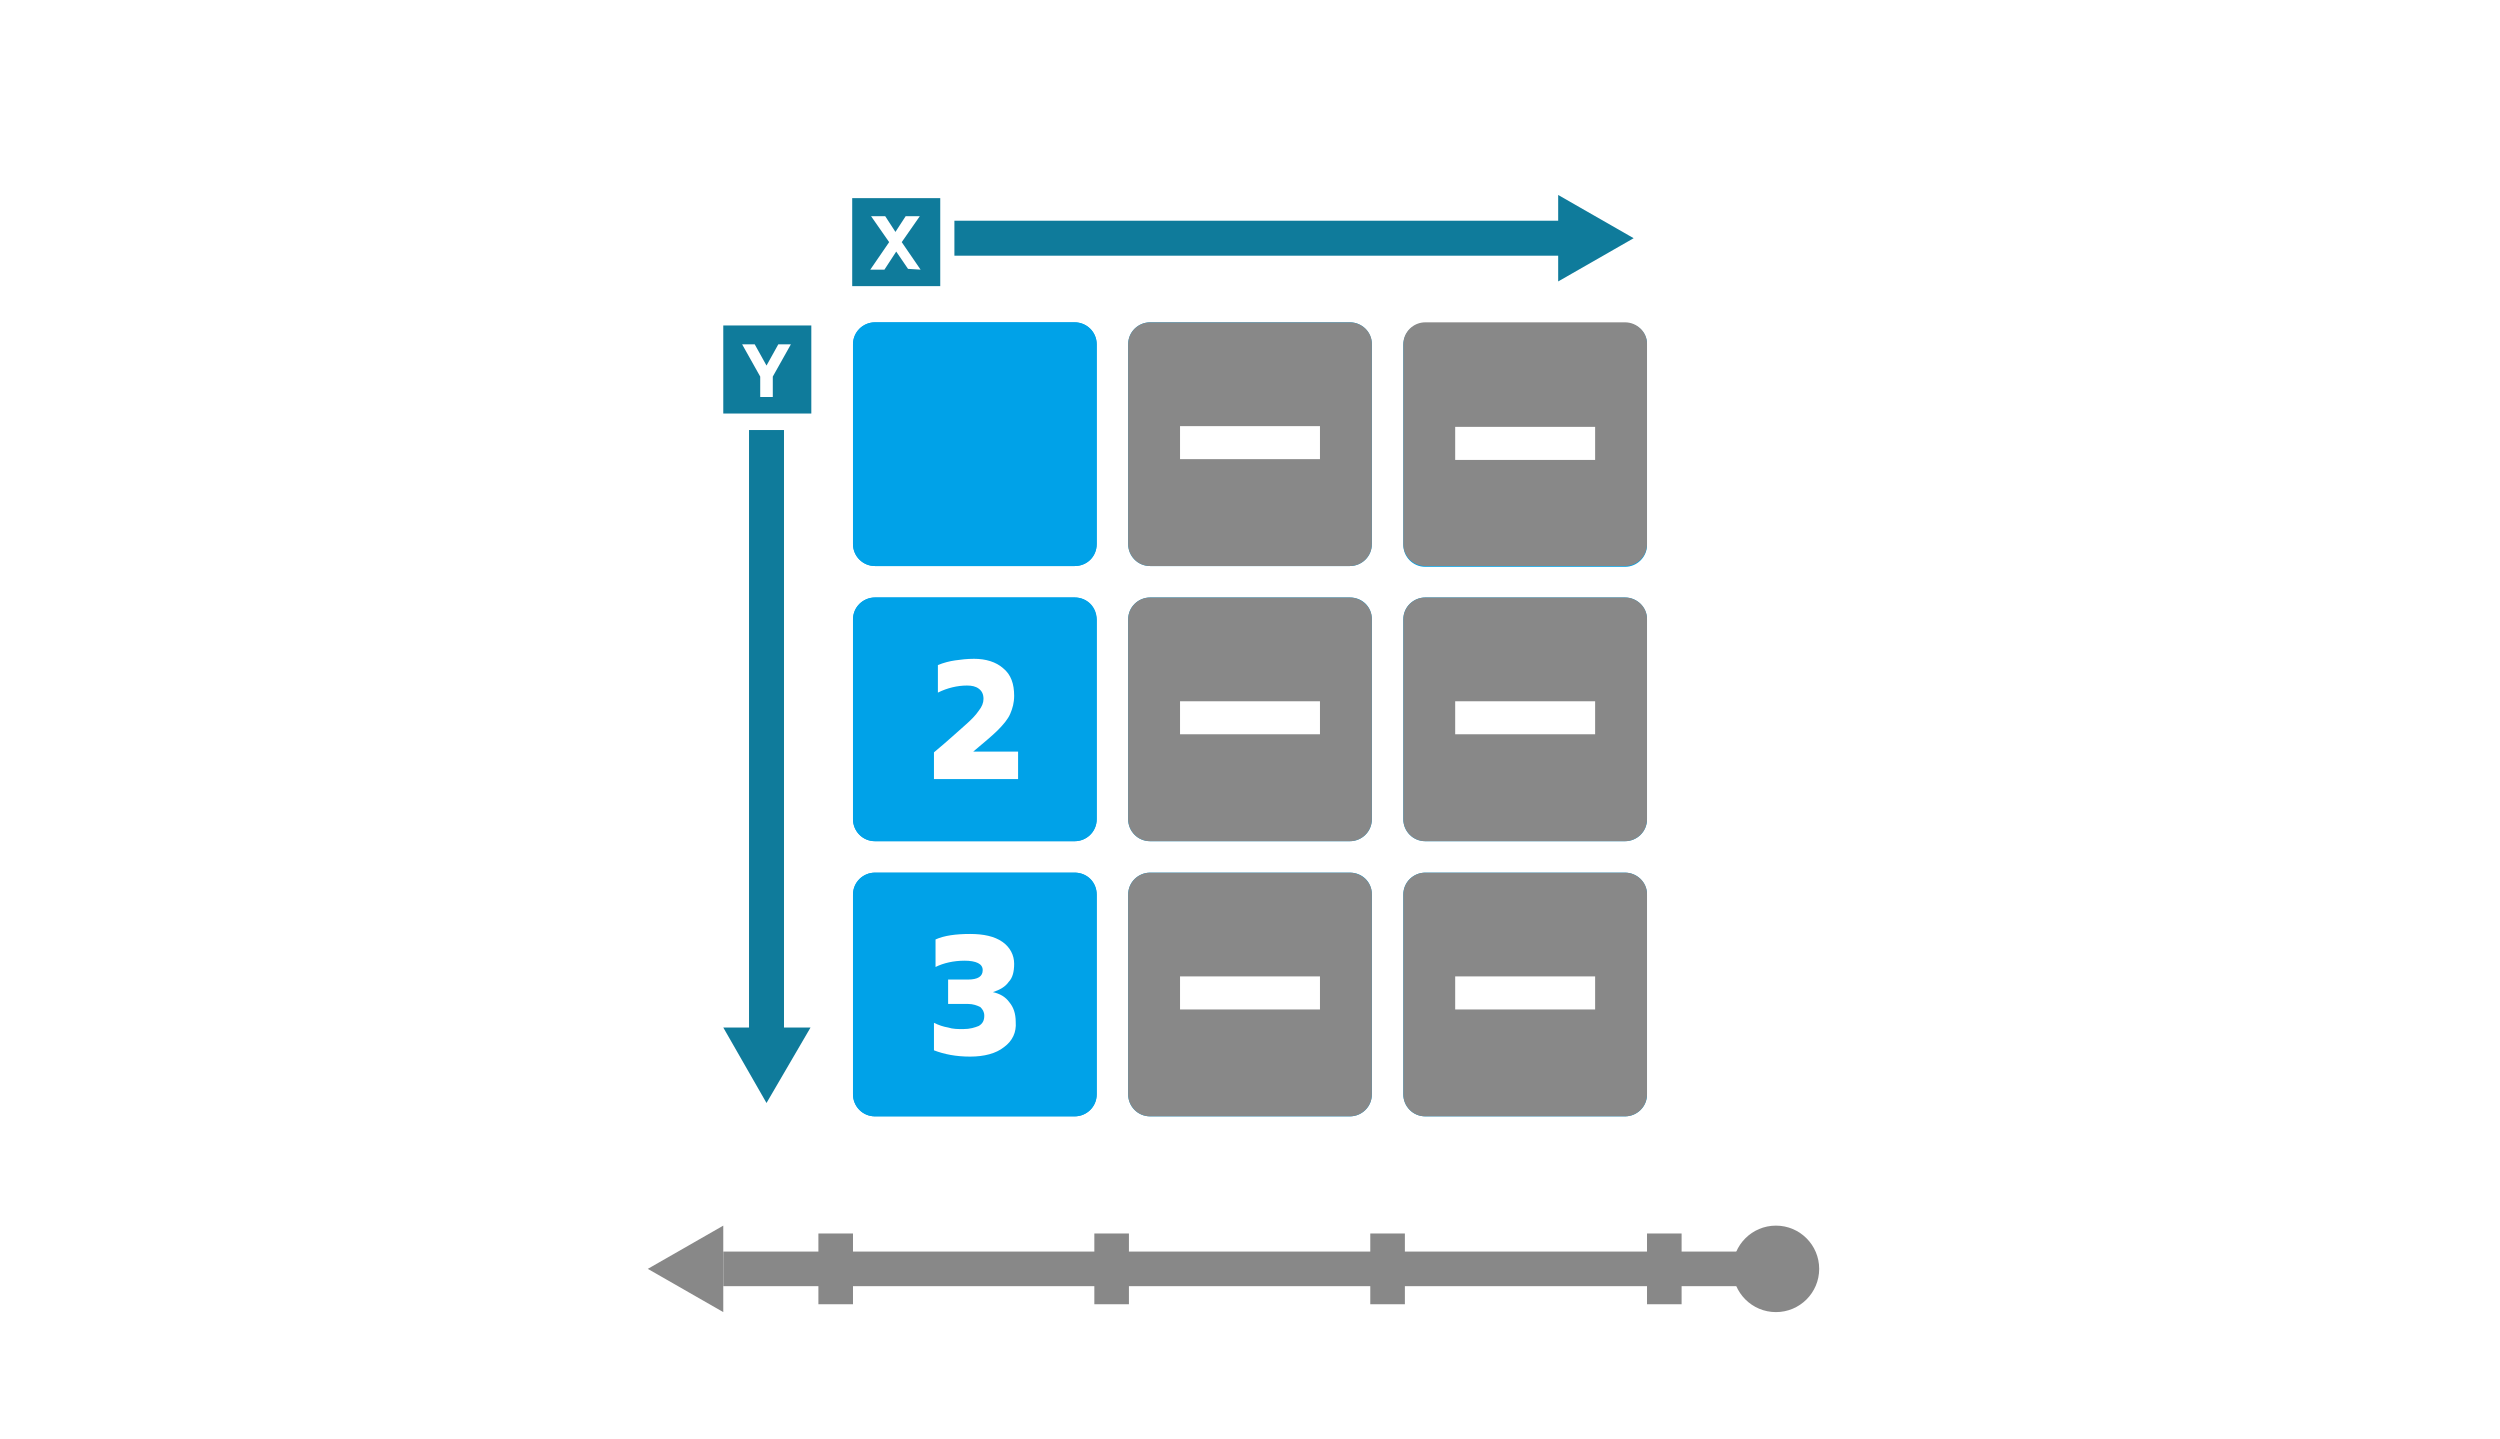
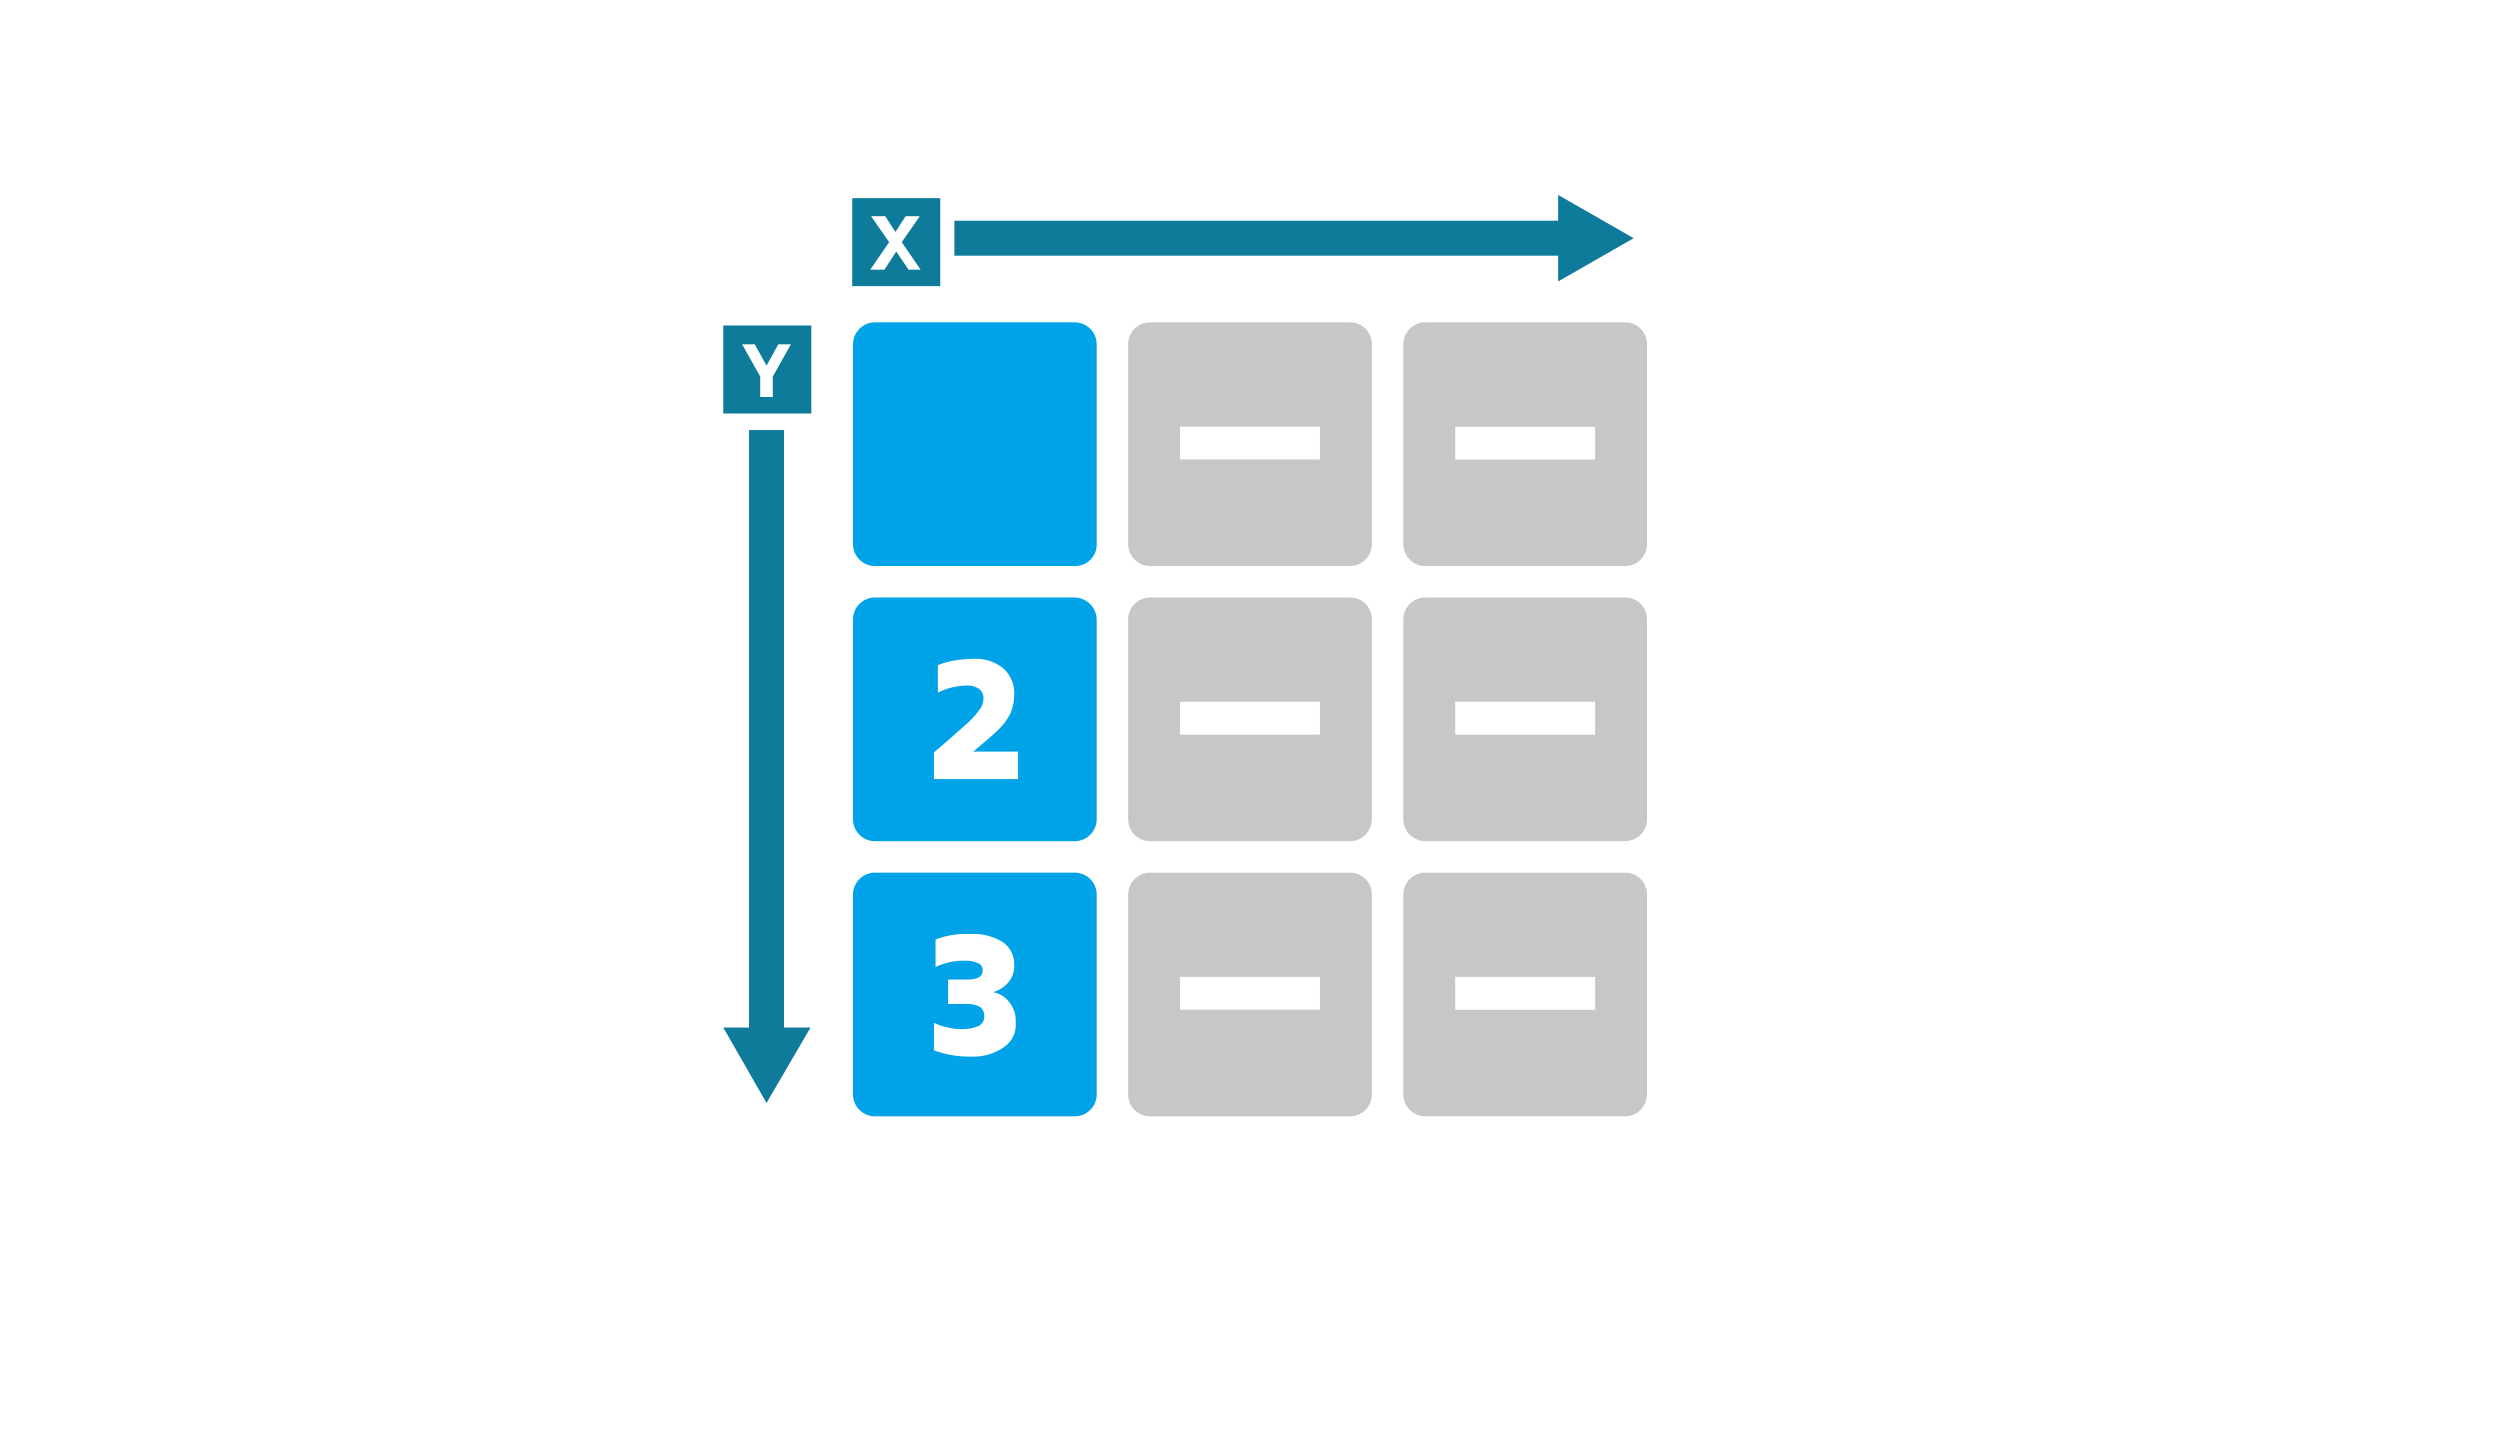
- <svg xmlns="http://www.w3.org/2000/svg" version="1.1" id="Layer_1" x="0px" y="0px" viewBox="0 0 318 183" style="enable-background:new 0 0 318 183;" xml:space="preserve">
-   <style type="text/css">
- 	.st0{fill:#888888;}
- 	.st1{fill:#00A2E8;}
- 	.st2{fill:none;stroke:#0F7B9B;stroke-width:4.448;stroke-miterlimit:10;}
- 	.st3{fill:#0F7B9B;}
- 	.st4{fill:#888888;}
- 	.st5{fill:#00A2E8;}
- </style>
-   <path class="st1" d="M171.7,76h-25.4c-1.5,0-2.8,1.2-2.8,2.8v25.4c0,1.5,1.2,2.8,2.8,2.8h25.4c1.5,0,2.8-1.2,2.8-2.8V78.8  C174.5,77.2,173.3,76,171.7,76z M168.6,99.5c0,0.9-0.8,1.7-1.7,1.7h-15.7c-0.9,0-1.7-0.8-1.7-1.7V83.8c0-0.9,0.8-1.7,1.7-1.7h15.7  c0.9,0,1.7,0.8,1.7,1.7V99.5z" />
-   <g>
-     <g>
-       <path class="st1" d="M136.7,76h-25.4c-1.5,0-2.8,1.2-2.8,2.8v25.4c0,1.5,1.2,2.8,2.8,2.8h25.4c1.5,0,2.8-1.2,2.8-2.8V78.8    C139.5,77.2,138.3,76,136.7,76z M133.6,99.5c0,0.9-0.8,1.7-1.7,1.7h-15.7c-0.9,0-1.7-0.8-1.7-1.7V83.8c0-0.9,0.8-1.7,1.7-1.7h15.7    c0.9,0,1.7,0.8,1.7,1.7V99.5z" />
-     </g>
-   </g>
-   <g>
-     <g>
-       <path class="st1" d="M206.7,41.1h-25.4c-1.5,0-2.8,1.2-2.8,2.8v25.4c0,1.5,1.2,2.8,2.8,2.8h25.4c1.5,0,2.8-1.2,2.8-2.8V43.8    C209.5,42.2,208.2,41.1,206.7,41.1z M203.6,64.6c0,0.9-0.8,1.7-1.7,1.7h-15.7c-0.9,0-1.7-0.8-1.7-1.7V48.8c0-0.9,0.8-1.7,1.7-1.7    h15.7c0.9,0,1.7,0.8,1.7,1.7V64.6z" />
-     </g>
-   </g>
-   <g>
-     <g>
-       <path class="st1" d="M206.7,111h-25.4c-1.5,0-2.8,1.2-2.8,2.8v25.4c0,1.5,1.2,2.8,2.8,2.8h25.4c1.5,0,2.8-1.2,2.8-2.8v-25.4    C209.5,112.2,208.2,111,206.7,111z M203.6,134.5c0,0.9-0.8,1.7-1.7,1.7h-15.7c-0.9,0-1.7-0.8-1.7-1.7v-15.7c0-0.9,0.8-1.7,1.7-1.7    h15.7c0.9,0,1.7,0.8,1.7,1.7V134.5z" />
-     </g>
-   </g>
-   <g>
-     <g>
-       <path class="st1" d="M136.7,41h-25.4c-1.5,0-2.8,1.2-2.8,2.8v25.4c0,1.5,1.2,2.8,2.8,2.8h25.4c1.5,0,2.8-1.2,2.8-2.8V43.8    C139.5,42.2,138.2,41,136.7,41z M133.6,64.5c0,0.9-0.8,1.7-1.7,1.7h-15.7c-0.9,0-1.7-0.8-1.7-1.7V48.8c0-0.9,0.8-1.7,1.7-1.7h15.7    c0.9,0,1.7,0.8,1.7,1.7V64.5z" />
-     </g>
-   </g>
-   <g>
-     <g>
-       <path class="st1" d="M206.7,76h-25.4c-1.5,0-2.8,1.2-2.8,2.8v25.4c0,1.5,1.2,2.8,2.8,2.8h25.4c1.5,0,2.8-1.2,2.8-2.8V78.8    C209.5,77.2,208.2,76,206.7,76z M203.6,99.5c0,0.9-0.8,1.7-1.7,1.7h-15.7c-0.9,0-1.7-0.8-1.7-1.7V83.8c0-0.9,0.8-1.7,1.7-1.7h15.7    c0.9,0,1.7,0.8,1.7,1.7V99.5z" />
-     </g>
-   </g>
-   <g>
-     <g>
-       <path class="st1" d="M171.7,111h-25.4c-1.5,0-2.8,1.2-2.8,2.8v25.4c0,1.5,1.2,2.8,2.8,2.8h25.4c1.5,0,2.8-1.2,2.8-2.8v-25.4    C174.5,112.2,173.3,111,171.7,111z M168.6,134.5c0,0.9-0.8,1.7-1.7,1.7h-15.7c-0.9,0-1.7-0.8-1.7-1.7v-15.7c0-0.9,0.8-1.7,1.7-1.7    h15.7c0.9,0,1.7,0.8,1.7,1.7V134.5z" />
-     </g>
-   </g>
-   <g>
-     <g>
-       <path class="st1" d="M136.7,111h-25.4c-1.5,0-2.8,1.2-2.8,2.8v25.4c0,1.5,1.2,2.8,2.8,2.8h25.4c1.5,0,2.8-1.2,2.8-2.8v-25.4    C139.5,112.2,138.3,111,136.7,111z M133.6,134.5c0,0.9-0.8,1.7-1.7,1.7h-15.7c-0.9,0-1.7-0.8-1.7-1.7v-15.7c0-0.9,0.8-1.7,1.7-1.7    h15.7c0.9,0,1.7,0.8,1.7,1.7V134.5z" />
-     </g>
-   </g>
-   <g>
-     <g>
-       <path class="st1" d="M171.7,41h-25.4c-1.5,0-2.8,1.2-2.8,2.8v25.4c0,1.5,1.2,2.8,2.8,2.8h25.4c1.5,0,2.8-1.2,2.8-2.8V43.8    C174.5,42.3,173.3,41,171.7,41z M168.6,64.5c0,0.9-0.8,1.7-1.7,1.7h-15.7c-0.9,0-1.7-0.8-1.7-1.7V48.8c0-0.9,0.8-1.7,1.7-1.7h15.7    c0.9,0,1.7,0.8,1.7,1.7V64.5z" />
-     </g>
-   </g>
-   <g>
-     <g>
-       <line class="st2" x1="121.4" y1="30.3" x2="199.8" y2="30.3" />
-       <g>
-         <polygon class="st3" points="198.2,35.8 207.8,30.3 198.2,24.8    " />
-       </g>
-     </g>
-   </g>
-   <g>
-     <rect x="92" y="159.2" class="st4" width="133.9" height="4.4" />
-   </g>
-   <g>
-     <rect x="104.1" y="156.9" class="st4" width="4.4" height="9" />
-   </g>
-   <g>
-     <rect x="139.2" y="156.9" class="st4" width="4.4" height="9" />
-   </g>
-   <g>
-     <rect x="174.3" y="156.9" class="st4" width="4.4" height="9" />
-   </g>
-   <g>
-     <rect x="209.5" y="156.9" class="st4" width="4.4" height="9" />
-   </g>
-   <g>
-     <g>
-       <polygon class="st4" points="92,155.9 82.4,161.4 92,166.9   " />
-     </g>
-   </g>
-   <g>
-     <g>
-       <line class="st2" x1="97.5" y1="54.7" x2="97.5" y2="132.4" />
-       <g>
-         <polygon class="st3" points="92,130.7 97.5,140.3 103.1,130.7    " />
-       </g>
-     </g>
-   </g>
-   <path class="st3" d="M92,41.4v11.2h11.2V41.4H92z M98.3,47.9v2.6h-1.6v-2.6l-2.3-4.1H96l1.5,2.7l1.5-2.7h1.6L98.3,47.9z" />
-   <path class="st3" d="M108.4,25.2v11.2h11.2V25.2H108.4z M115.5,34.2L114,32l-1.5,2.3h-1.8l2.4-3.5l-2.3-3.3h1.8l1.3,2l1.3-2h1.8  l-2.3,3.3l2.4,3.5L115.5,34.2L115.5,34.2z" />
-   <circle class="st4" cx="225.9" cy="161.4" r="5.5" />
-   <path class="st0" d="M171.7,76h-25.4c-1.5,0-2.8,1.2-2.8,2.8v25.4c0,1.5,1.2,2.8,2.8,2.8h25.4c1.5,0,2.8-1.2,2.8-2.8V78.7  C174.5,77.2,173.2,76,171.7,76z M167.9,93.4h-17.8v-4.2h17.8V93.4z" />
-   <path class="st0" d="M171.7,41h-25.4c-1.5,0-2.8,1.2-2.8,2.8v25.4c0,1.5,1.2,2.8,2.8,2.8h25.4c1.5,0,2.8-1.2,2.8-2.8V43.7  C174.5,42.2,173.2,41,171.7,41z M167.9,58.4h-17.8v-4.2h17.8V58.4z" />
-   <path class="st0" d="M171.7,111h-25.4c-1.5,0-2.8,1.2-2.8,2.8v25.4c0,1.5,1.2,2.8,2.8,2.8h25.4c1.5,0,2.8-1.2,2.8-2.8v-25.5  C174.5,112.2,173.2,111,171.7,111z M167.9,128.4h-17.8v-4.2h17.8V128.4z" />
-   <path class="st0" d="M206.7,41h-25.4c-1.5,0-2.8,1.2-2.8,2.8v25.4c0,1.5,1.2,2.8,2.8,2.8h25.4c1.5,0,2.8-1.2,2.8-2.8V43.7  C209.5,42.2,208.2,41,206.7,41z M202.9,58.5h-17.8v-4.2h17.8V58.5z" />
-   <path class="st0" d="M206.7,76h-25.4c-1.5,0-2.8,1.2-2.8,2.8v25.4c0,1.5,1.2,2.8,2.8,2.8h25.4c1.5,0,2.8-1.2,2.8-2.8V78.7  C209.5,77.2,208.2,76,206.7,76z M202.9,93.4h-17.8v-4.2h17.8V93.4z" />
-   <path class="st0" d="M206.7,111h-25.4c-1.5,0-2.8,1.2-2.8,2.8v25.4c0,1.5,1.2,2.8,2.8,2.8h25.4c1.5,0,2.8-1.2,2.8-2.8v-25.5  C209.5,112.2,208.2,111,206.7,111z M202.9,128.4h-17.8v-4.2h17.8V128.4z" />
-   <g>
-     <path class="st5" d="M136.7,76h-25.4c-1.5,0-2.8,1.2-2.8,2.8v25.4c0,1.5,1.2,2.8,2.8,2.8h25.4c1.5,0,2.8-1.2,2.8-2.8V78.8   C139.4,77.2,138.2,76,136.7,76z M129.5,99.1h-10.7v-3.4c1.8-1.5,3.1-2.7,3.9-3.4s1.4-1.3,1.8-1.9c0.4-0.5,0.6-1,0.6-1.5   c0-0.6-0.2-1-0.6-1.3s-0.9-0.4-1.5-0.4c-1.2,0-2.5,0.3-3.7,0.9v-3.5c0.7-0.3,1.5-0.5,2.2-0.6s1.5-0.2,2.4-0.2   c1.5,0,2.8,0.4,3.7,1.2c1,0.8,1.4,2,1.4,3.5c0,0.9-0.2,1.6-0.5,2.3s-0.9,1.4-1.6,2.1c-0.7,0.7-1.8,1.6-3.1,2.7h5.7L129.5,99.1   L129.5,99.1z" />
-   </g>
-   <g>
-     <path class="st5" d="M136.7,111h-25.4c-1.5,0-2.8,1.2-2.8,2.8v25.4c0,1.5,1.2,2.8,2.8,2.8h25.4c1.5,0,2.8-1.2,2.8-2.8v-25.4   C139.5,112.2,138.2,111,136.7,111z M127.7,133.2c-1,0.8-2.5,1.2-4.3,1.2s-3.3-0.3-4.6-0.8v-3.5c0.6,0.3,1.2,0.5,1.8,0.6   c0.6,0.2,1.3,0.2,1.9,0.2c0.9,0,1.5-0.2,2-0.4c0.5-0.3,0.7-0.7,0.7-1.3c0-0.5-0.2-0.8-0.5-1.1c-0.4-0.2-0.9-0.4-1.6-0.4h-2.5v-3.1   h2.5c1.3,0,1.9-0.4,1.9-1.2c0-0.4-0.2-0.7-0.6-0.9s-1-0.3-1.7-0.3c-1.4,0-2.7,0.3-3.7,0.8v-3.5c1.1-0.5,2.6-0.7,4.4-0.7   c1.7,0,3.1,0.3,4.1,1s1.5,1.7,1.5,2.8c0,1-0.2,1.8-0.7,2.3c-0.4,0.6-1.1,1-2,1.3c0.9,0.2,1.6,0.6,2.1,1.3c0.5,0.6,0.8,1.4,0.8,2.5   C129.3,131.3,128.8,132.4,127.7,133.2z" />
-   </g>
-   <g>
-     <path class="st5" d="M136.7,72h-25.4c-1.5,0-2.8-1.2-2.8-2.8V43.8c0-1.5,1.2-2.8,2.8-2.8h25.4c1.5,0,2.8,1.2,2.8,2.8v25.4   C139.5,70.8,138.3,72,136.7,72z" />
-   </g>
+ <svg xmlns="http://www.w3.org/2000/svg" id="Layer_1" data-name="Layer 1" width="318" height="183" viewBox="0 0 318 183">
+   <defs>
+     <style>.cls-1{fill:none;stroke:#0f7b9b;stroke-miterlimit:10;stroke-width:4.45px;}.cls-2{fill:#0f7b9b;}.cls-3{fill:#c7c7c7;}.cls-4{fill:#00a2e8;}</style>
+   </defs>
+   <line class="cls-1" x1="121.4" y1="30.3" x2="199.8" y2="30.3" />
+   <polygon class="cls-2" points="198.2 35.8 207.8 30.3 198.2 24.8 198.2 35.8" />
+   <line class="cls-1" x1="97.5" y1="54.7" x2="97.5" y2="132.4" />
+   <polygon class="cls-2" points="92 130.7 97.5 140.3 103.1 130.7 92 130.7" />
+   <path class="cls-2" d="M92,41.4V52.6h11.2V41.4Zm6.3,6.5v2.6H96.7V47.9l-2.3-4.1H96l1.5,2.7L99,43.8h1.6Z" />
+   <path class="cls-2" d="M108.4,25.2V36.4h11.2V25.2Zm7.1,9L114,32l-1.5,2.3h-1.8l2.4-3.5-2.3-3.3h1.8l1.3,2,1.3-2H117l-2.3,3.3,2.4,3.5h-1.6Z" />
+   <path class="cls-3" d="M171.7,76H146.3a2.79,2.79,0,0,0-2.8,2.79v25.42a2.79,2.79,0,0,0,2.8,2.79h25.4a2.79,2.79,0,0,0,2.8-2.79V78.69A2.77,2.77,0,0,0,171.7,76Zm-3.8,17.44H150.1V89.26h17.8Z" />
+   <path class="cls-3" d="M171.7,41H146.3a2.79,2.79,0,0,0-2.8,2.79V69.21A2.79,2.79,0,0,0,146.3,72h25.4a2.79,2.79,0,0,0,2.8-2.79V43.69A2.77,2.77,0,0,0,171.7,41Zm-3.8,17.44H150.1V54.26h17.8Z" />
+   <path class="cls-3" d="M171.7,111H146.3a2.79,2.79,0,0,0-2.8,2.79v25.42a2.79,2.79,0,0,0,2.8,2.79h25.4a2.79,2.79,0,0,0,2.8-2.79V113.69A2.77,2.77,0,0,0,171.7,111Zm-3.8,17.44H150.1v-4.18h17.8Z" />
+   <path class="cls-3" d="M206.7,41H181.3a2.79,2.79,0,0,0-2.8,2.79V69.25A2.79,2.79,0,0,0,181.3,72h25.4a2.79,2.79,0,0,0,2.8-2.79V43.73A2.77,2.77,0,0,0,206.7,41Zm-3.8,17.45H185.1V54.3h17.8Z" />
+   <path class="cls-3" d="M206.7,76H181.3a2.79,2.79,0,0,0-2.8,2.79V104.2a2.79,2.79,0,0,0,2.8,2.79h25.4a2.79,2.79,0,0,0,2.8-2.79V78.68A2.77,2.77,0,0,0,206.7,76Zm-3.8,17.45H185.1V89.25h17.8Z" />
+   <path class="cls-3" d="M206.7,111H181.3a2.79,2.79,0,0,0-2.8,2.79V139.2a2.79,2.79,0,0,0,2.8,2.79h25.4a2.79,2.79,0,0,0,2.8-2.79V113.68A2.77,2.77,0,0,0,206.7,111Zm-3.8,17.45H185.1v-4.19h17.8Z" />
+   <path class="cls-4" d="M136.7,76H111.3a2.8,2.8,0,0,0-2.8,2.8v25.4a2.8,2.8,0,0,0,2.8,2.8h25.4a2.8,2.8,0,0,0,2.8-2.8V78.8A2.86,2.86,0,0,0,136.7,76Zm-7.2,23.1H118.8V95.7c1.8-1.5,3.1-2.7,3.9-3.4a10.24,10.24,0,0,0,1.8-1.9,2.4,2.4,0,0,0,.6-1.5,1.49,1.49,0,0,0-.6-1.3,2.41,2.41,0,0,0-1.5-.4,8.39,8.39,0,0,0-3.7.9V84.6a9,9,0,0,1,2.2-.6,16.59,16.59,0,0,1,2.4-.2,5.49,5.49,0,0,1,3.7,1.2,4.2,4.2,0,0,1,1.4,3.5,5.56,5.56,0,0,1-.5,2.3,7.33,7.33,0,0,1-1.6,2.1c-.7.7-1.8,1.6-3.1,2.7h5.7v3.5Z" />
+   <path class="cls-4" d="M136.7,111H111.3a2.8,2.8,0,0,0-2.8,2.8v25.4a2.8,2.8,0,0,0,2.8,2.8h25.4a2.8,2.8,0,0,0,2.8-2.8V113.8A2.8,2.8,0,0,0,136.7,111Zm-9,22.2a6.87,6.87,0,0,1-4.3,1.2,12.62,12.62,0,0,1-4.6-.8v-3.5a6.36,6.36,0,0,0,1.8.6,6.15,6.15,0,0,0,1.9.2,5,5,0,0,0,2-.4,1.36,1.36,0,0,0,.7-1.3,1.43,1.43,0,0,0-.5-1.1,3.41,3.41,0,0,0-1.6-.4h-2.5v-3.1h2.5c1.3,0,1.9-.4,1.9-1.2a1,1,0,0,0-.6-.9,4,4,0,0,0-1.7-.3,8.41,8.41,0,0,0-3.7.8v-3.5a11,11,0,0,1,4.4-.7,7.12,7.12,0,0,1,4.1,1,3.34,3.34,0,0,1,1.5,2.8,3.17,3.17,0,0,1-.7,2.3,3.7,3.7,0,0,1-2,1.3,3.32,3.32,0,0,1,2.1,1.3,3.74,3.74,0,0,1,.8,2.5A3.45,3.45,0,0,1,127.7,133.2Z" />
+   <path class="cls-4" d="M136.7,72H111.3a2.8,2.8,0,0,1-2.8-2.8V43.8a2.8,2.8,0,0,1,2.8-2.8h25.4a2.8,2.8,0,0,1,2.8,2.8V69.2A2.73,2.73,0,0,1,136.7,72Z" />
</svg>
